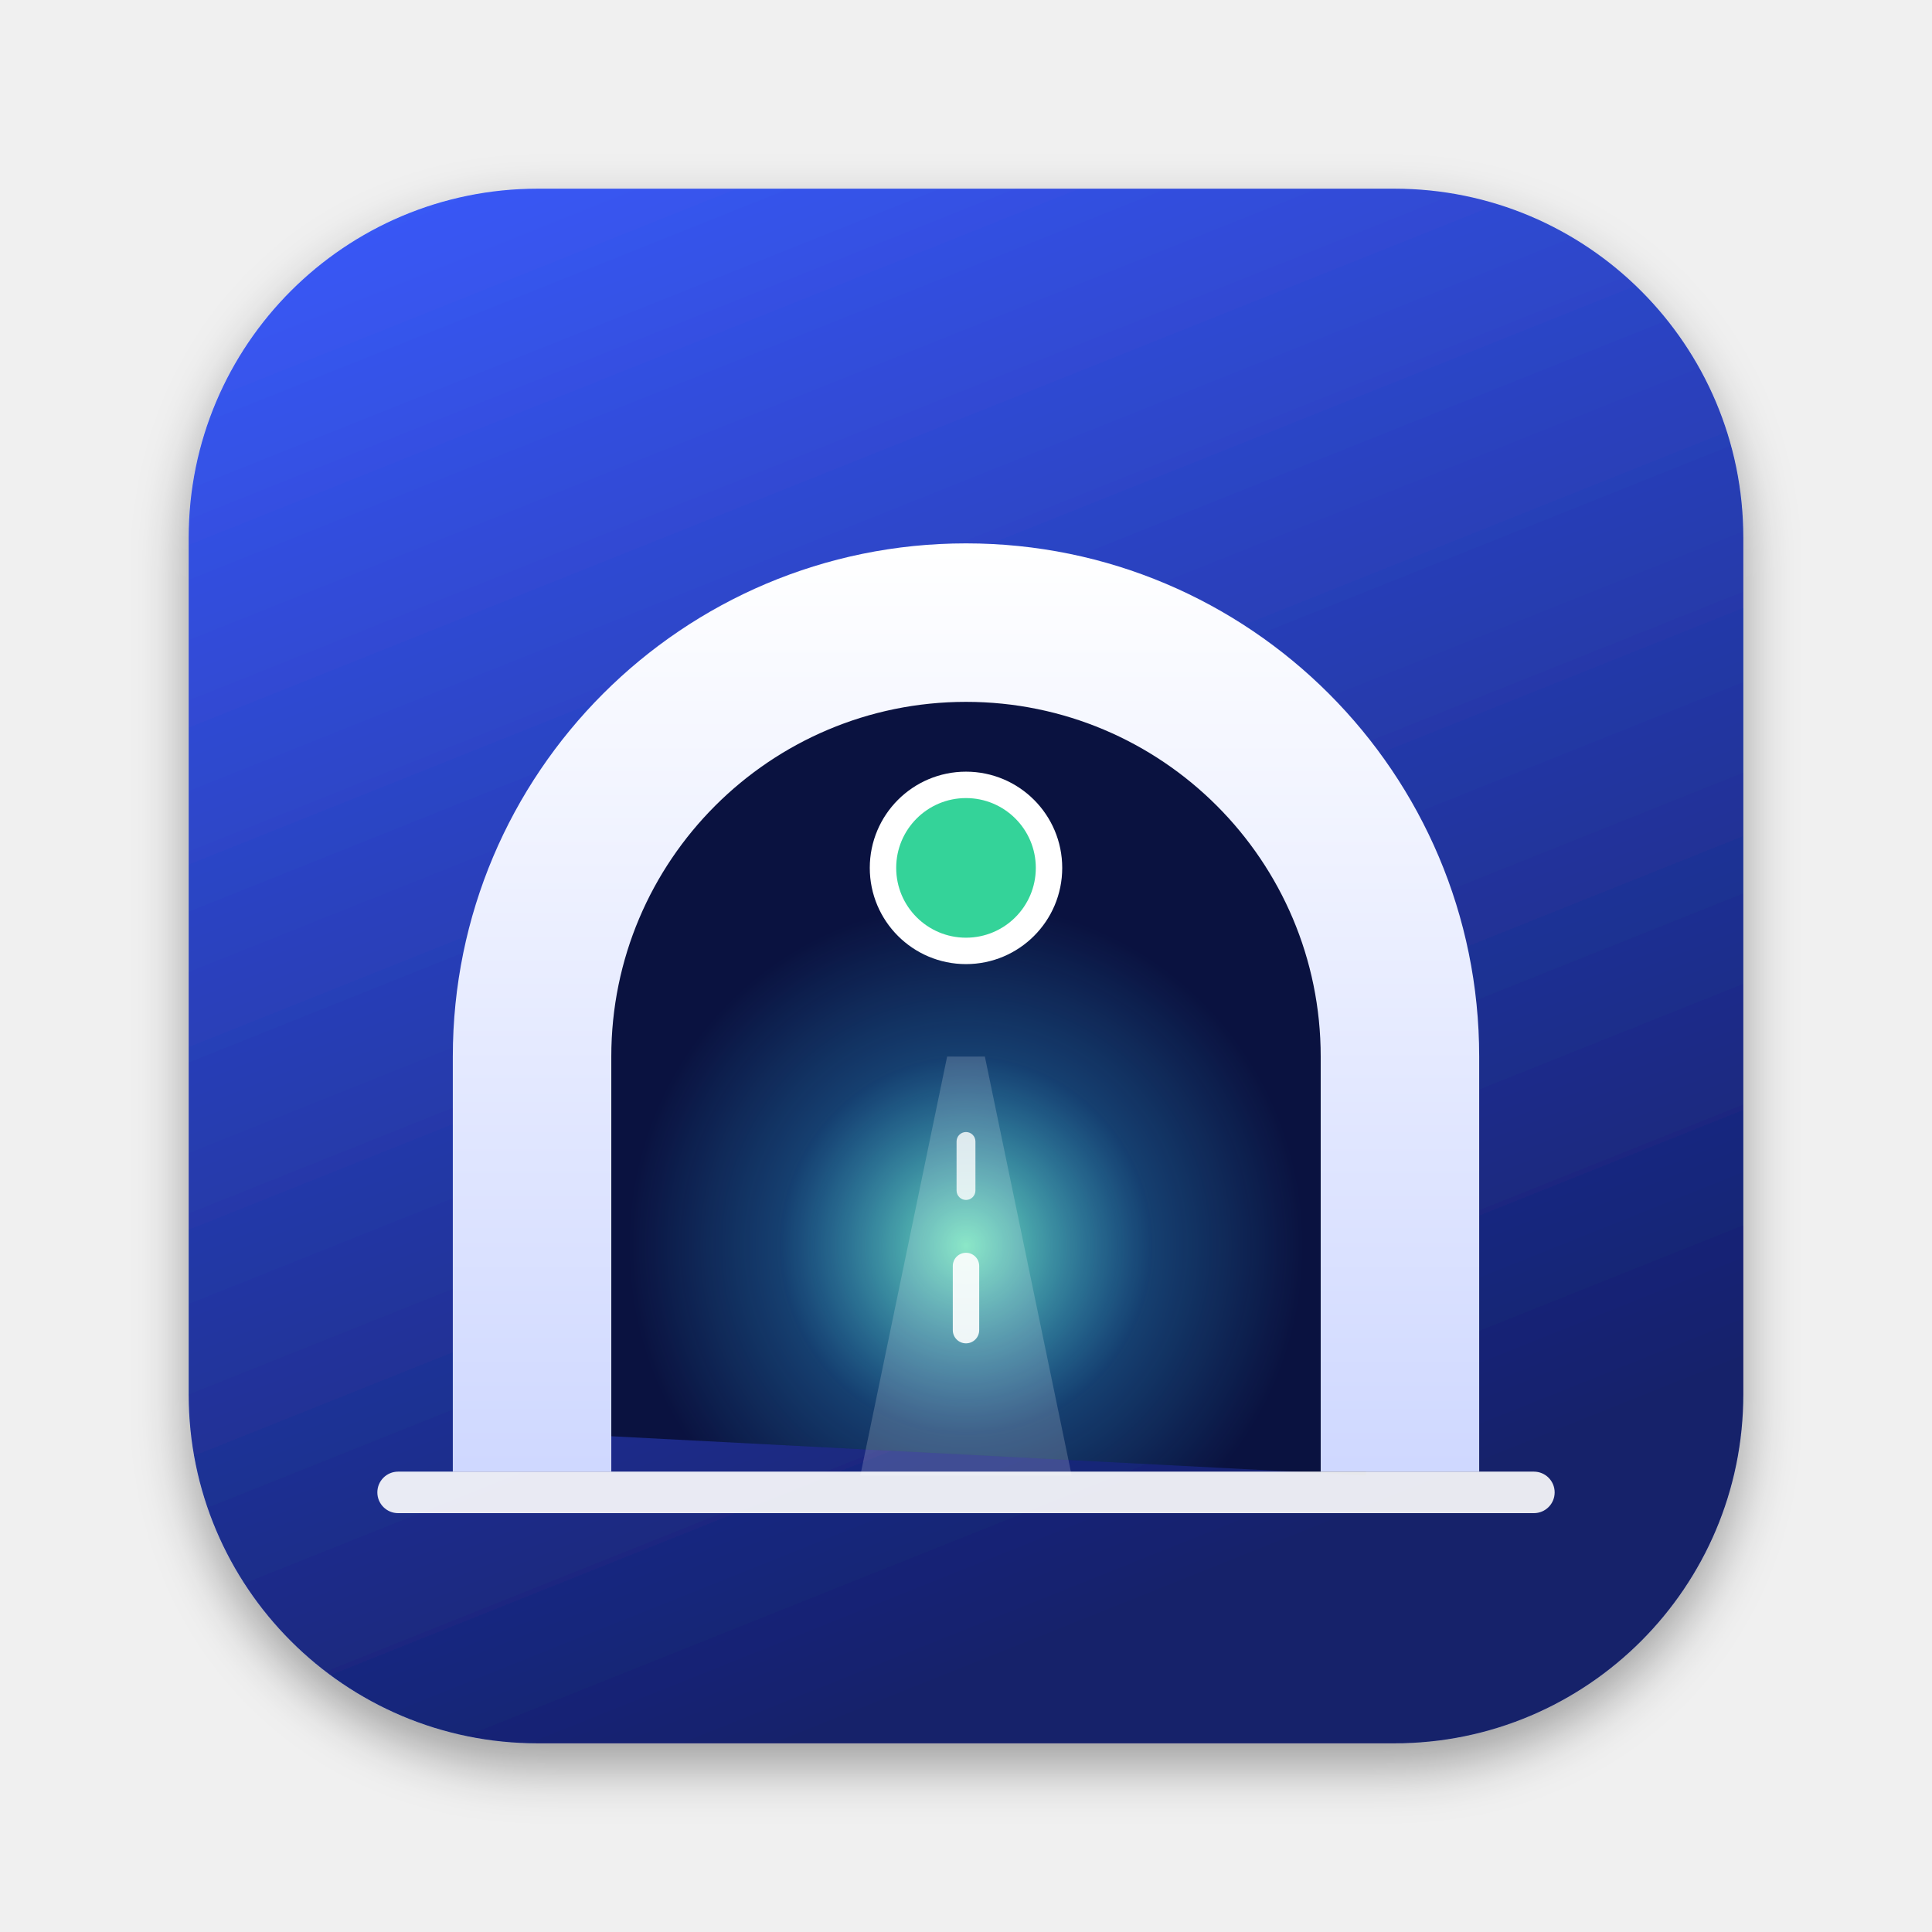
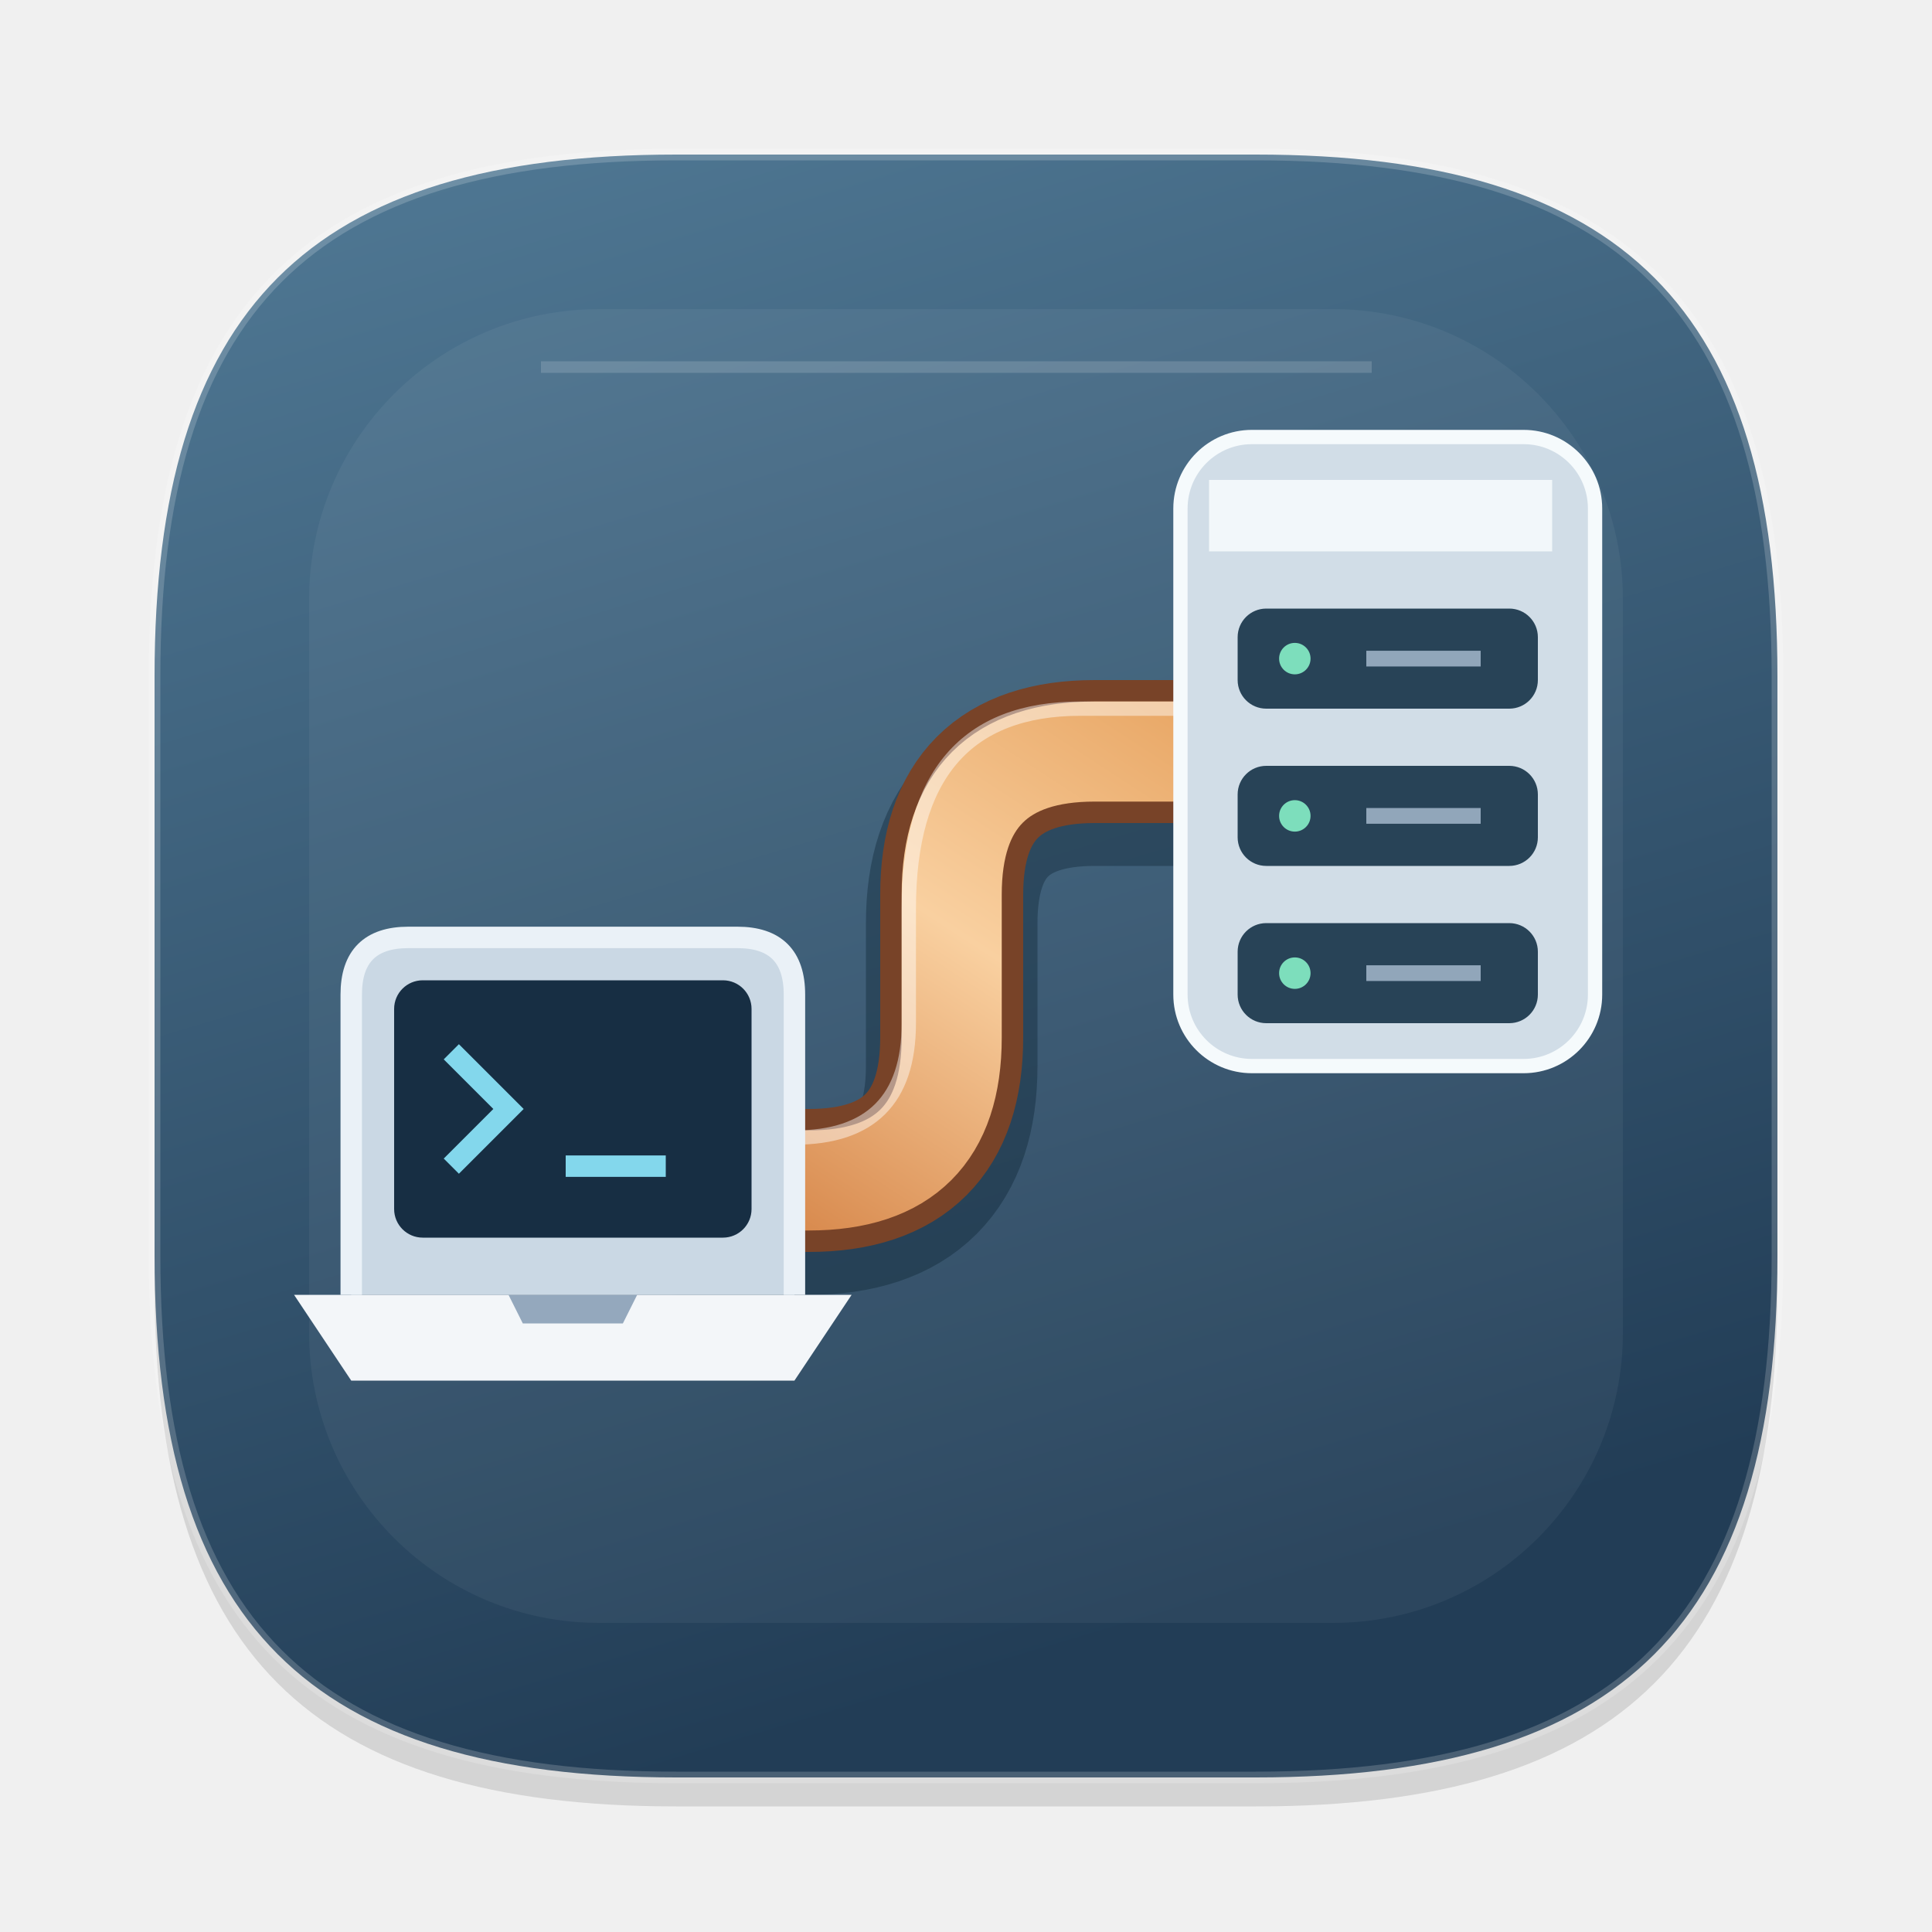
- <svg xmlns="http://www.w3.org/2000/svg" width="1024" height="1024" viewBox="0 0 1024 1024">
+ <svg xmlns="http://www.w3.org/2000/svg" width="1024" height="1024" viewBox="0 0 100 100">
  <defs>
-     <linearGradient id="bg" x1="0" y1="0" x2="0.4" y2="1">
-       <stop offset="0" stop-color="#3b5bfd" />
-       <stop offset="1" stop-color="#14206b" />
+     <linearGradient id="surface" x1="0" y1="0" x2="0.3" y2="1">
+       <stop stop-color="#517A96" />
+       <stop offset="1" stop-color="#223D56" />
    </linearGradient>
-     <radialGradient id="glow" cx="0.5" cy="0.72" r="0.42">
-       <stop offset="0" stop-color="#7df9c9" stop-opacity="0.9" />
-       <stop offset="0.55" stop-color="#37c6ff" stop-opacity="0.25" />
-       <stop offset="1" stop-color="#37c6ff" stop-opacity="0" />
-     </radialGradient>
-     <linearGradient id="arch" x1="0" y1="0" x2="0" y2="1">
-       <stop offset="0" stop-color="#ffffff" />
-       <stop offset="1" stop-color="#cfd8ff" />
+     <linearGradient id="cable" x1="0" y1="1" x2="1" y2="0">
+       <stop stop-color="#D68548" />
+       <stop offset=".5" stop-color="#F9D0A0" />
+       <stop offset="1" stop-color="#E6A15D" />
    </linearGradient>
-     <filter id="shadow" x="-20%" y="-20%" width="140%" height="140%">
-       <feDropShadow dx="0" dy="12" stdDeviation="14" flood-color="#000" flood-opacity="0.35" />
-     </filter>
-     <clipPath id="sq">
-       <rect x="100" y="100" width="824" height="824" rx="185" />
-     </clipPath>
  </defs>
-   <g filter="url(#shadow)">
-     <rect x="100" y="100" width="824" height="824" rx="185" fill="url(#bg)" />
-   </g>
-   <g clip-path="url(#sq)">
-     <path d="M300 760 V560 A212 212 0 0 1 724 560 V782 Z" fill="#0a1240" />
-     <path d="M300 760 V560 A212 212 0 0 1 724 560 V782 Z" fill="url(#glow)" />
-     <path d="M456 782 L502 560 L522 560 L568 782 Z" fill="#ffffff" opacity="0.18" />
-     <rect x="507" y="600" width="10" height="36" rx="5" fill="#fff" opacity="0.8" />
-     <rect x="505" y="664" width="14" height="48" rx="7" fill="#fff" opacity="0.9" />
-     <path d="M240 780 V560 A272 272 0 0 1 784 560 V780 H700 V560 A188 188 0 0 0 324 560 V780 Z" fill="url(#arch)" />
-     <rect x="200" y="780" width="624" height="22" rx="11" fill="#ffffff" opacity="0.9" />
-     <circle cx="512" cy="460" r="44" fill="#34d399" stroke="#ffffff" stroke-width="14" />
+   <path d="M35 8H65C84 8 92 16 92 35V65C92 84 84 92 65 92H35C16 92 8 84 8 65V35C8 16 16 8 35 8Z" fill="#000" opacity=".12" transform="translate(0 1.5)" />
+   <path d="M35 8H65C84 8 92 16 92 35V65C92 84 84 92 65 92H35C16 92 8 84 8 65V35C8 16 16 8 35 8Z" fill="url(#surface)" stroke="#FFF" stroke-opacity=".18" stroke-width=".6" />
+   <rect x="16" y="16" width="68" height="68" rx="15" fill="#FFF" opacity=".05" />
+   <path d="M28 19H71" stroke="#FFF" stroke-opacity=".15" stroke-width=".6" />
+   <g transform="translate(13 13) scale(.74)">
+     <g fill="none" stroke-linecap="round" stroke-linejoin="round">
+       <path d="M30 65H39Q49 65 49 55V45Q49 35 59 35H76" stroke="#071D2B" stroke-width="12" transform="translate(0 2)" opacity=".35" />
+       <path d="M30 65H39Q49 65 49 55V45Q49 35 59 35H76" stroke="#784328" stroke-width="10" />
+       <path d="M30 65H39Q49 65 49 55V45Q49 35 59 35H76" stroke="url(#cable)" stroke-width="7" />
+       <path d="M38 62Q46 62 46 54V46Q46 32 58 32H74" stroke="#FFF" stroke-width="1" opacity=".45" />
+     </g>
+     <path d="M7 73V52Q7 48 11 48H34Q38 48 38 52V73" fill="#CAD8E4" stroke="#EAF1F7" stroke-width="1.5" />
+     <rect x="10" y="51" width="25" height="18" rx="2" fill="#172E43" />
+     <path d="M14 56L18 60L14 64M22 64H29" stroke="#83D7EC" stroke-width="1.5" fill="none" />
+     <path d="M3 73H42L38 79H7Z" fill="#F3F6F9" />
+     <path d="M18 73H27L26 75H19Z" fill="#94A8BD" />
+     <rect x="65" y="13" width="29" height="44" rx="5" fill="#D1DDE7" stroke="#F5FAFC" stroke-width="1" />
+     <path d="M67 16H91V21H67Z" fill="#F2F7FA" />
+     <g fill="#284357">
+       <rect x="69" y="25" width="21" height="7" rx="2" />
+       <rect x="69" y="36" width="21" height="7" rx="2" />
+       <rect x="69" y="47" width="21" height="7" rx="2" />
+     </g>
+     <g fill="#7DDEBC">
+       <circle cx="73" cy="28.5" r="1.1" />
+       <circle cx="73" cy="39.5" r="1.1" />
+       <circle cx="73" cy="50.5" r="1.1" />
+     </g>
+     <path d="M78 28.5H86M78 39.5H86M78 50.5H86" stroke="#91A6BA" stroke-width="1.1" />
  </g>
</svg>
